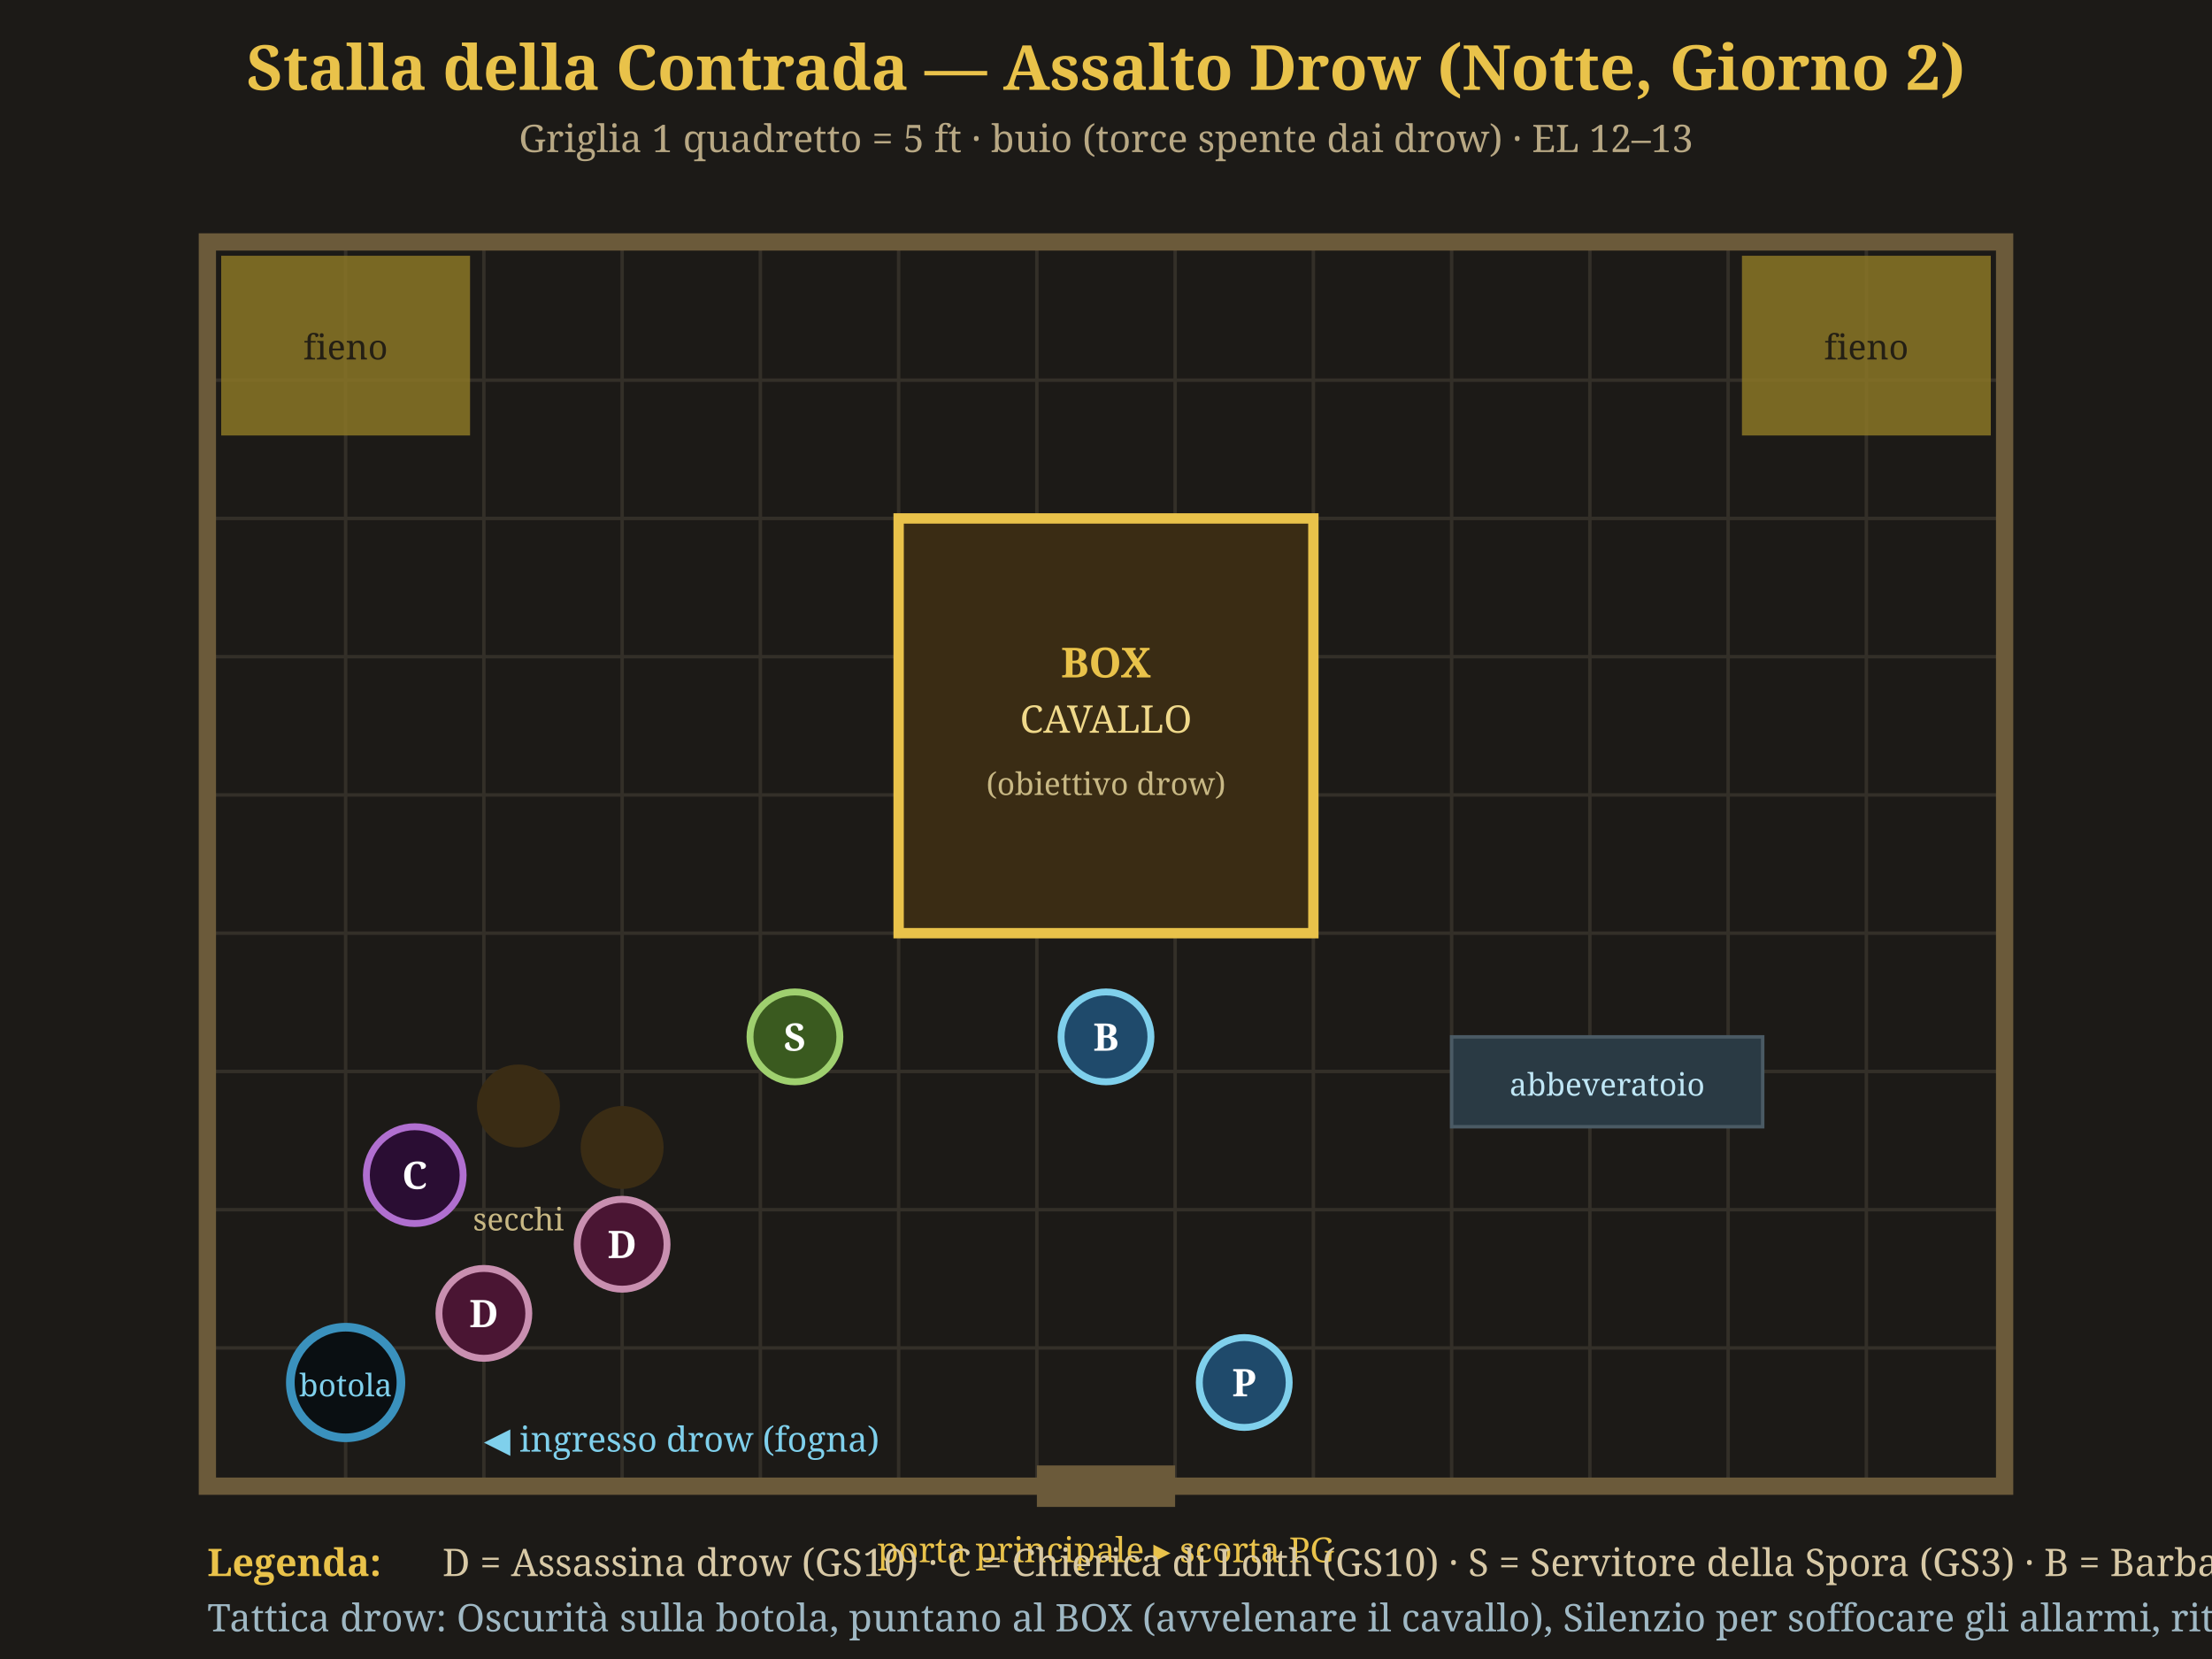
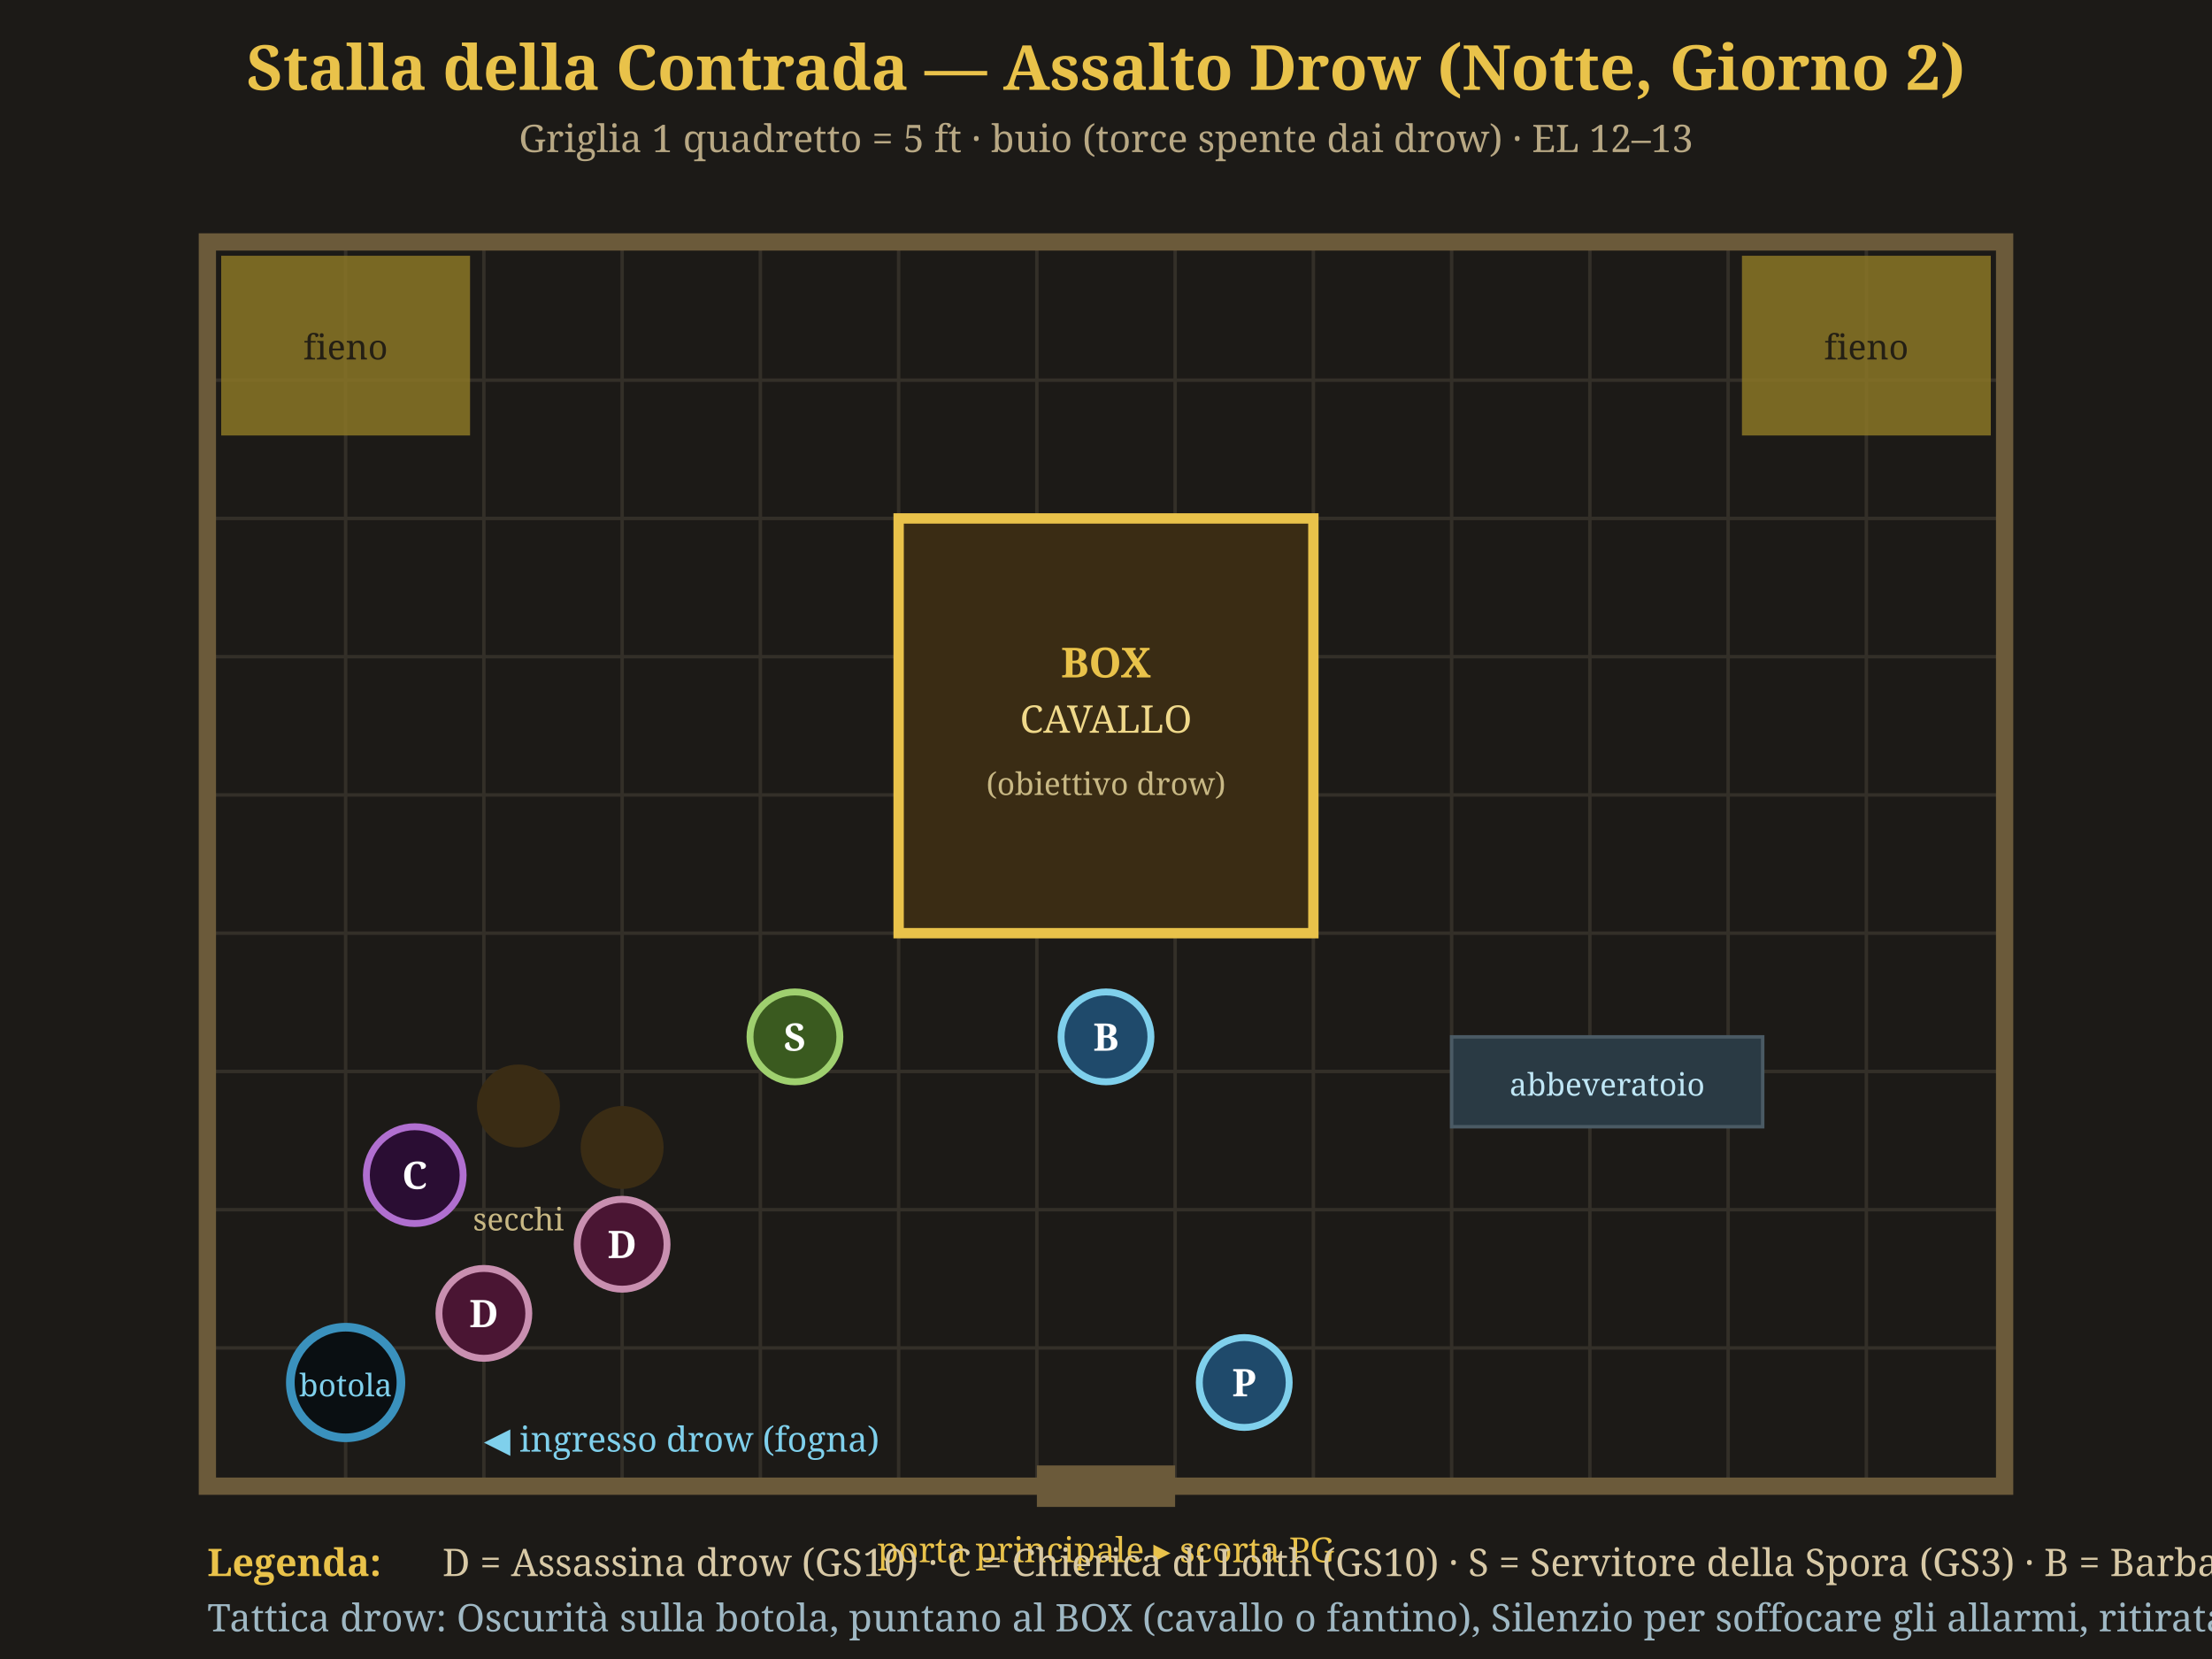
<svg xmlns="http://www.w3.org/2000/svg" viewBox="0 0 640 480" width="640" height="480" role="img" aria-label="Stalla della contrada — mappa tattica dell'assalto drow (Giorno 2, notte)">
  <rect width="640" height="480" fill="#1c1a17" />
  <text x="320" y="26" font-family="Georgia,serif" font-size="18" text-anchor="middle" font-weight="bold" fill="#e9c24a">Stalla della Contrada — Assalto Drow (Notte, Giorno 2)</text>
  <text x="320" y="44" font-family="Georgia,serif" font-size="11" text-anchor="middle" fill="#b8a884">Griglia 1 quadretto = 5 ft · buio (torce spente dai drow) · EL 12–13</text>
  <g stroke="#2e2a24" stroke-width="1">
    <g id="v" />
  </g>
  <g stroke="#332f28" stroke-width="1">
    <path d="M60 70 V430 M100 70 V430 M140 70 V430 M180 70 V430 M220 70 V430 M260 70 V430 M300 70 V430 M340 70 V430 M380 70 V430 M420 70 V430 M460 70 V430 M500 70 V430 M540 70 V430 M580 70 V430" />
    <path d="M60 70 H580 M60 110 H580 M60 150 H580 M60 190 H580 M60 230 H580 M60 270 H580 M60 310 H580 M60 350 H580 M60 390 H580 M60 430 H580" />
  </g>
  <rect x="60" y="70" width="520" height="360" fill="none" stroke="#6b5a3a" stroke-width="5" />
  <g fill="#8a7526" opacity="0.85">
    <rect x="64" y="74" width="72" height="52" />
    <rect x="504" y="74" width="72" height="52" />
  </g>
  <text x="100" y="104" font-family="Georgia,serif" font-size="10" fill="#241f14" text-anchor="middle">fieno</text>
  <text x="540" y="104" font-family="Georgia,serif" font-size="10" fill="#241f14" text-anchor="middle">fieno</text>
  <rect x="260" y="150" width="120" height="120" fill="#3a2c14" stroke="#e9c24a" stroke-width="3" />
  <text x="320" y="196" font-family="Georgia,serif" font-size="12" fill="#e9c24a" text-anchor="middle" font-weight="bold">BOX</text>
  <text x="320" y="212" font-family="Georgia,serif" font-size="11" fill="#f0d98a" text-anchor="middle">CAVALLO</text>
  <text x="320" y="230" font-family="Georgia,serif" font-size="9" fill="#c8b884" text-anchor="middle">(obiettivo drow)</text>
  <rect x="420" y="300" width="90" height="26" fill="#2a3a44" stroke="#4a5a64" />
  <text x="465" y="317" font-family="Georgia,serif" font-size="9" fill="#bfe6f5" text-anchor="middle">abbeveratoio</text>
  <g fill="#3a2c14">
    <circle cx="150" cy="320" r="12" />
    <circle cx="180" cy="332" r="12" />
  </g>
  <text x="150" y="356" font-family="Georgia,serif" font-size="9" fill="#c8b884" text-anchor="middle">secchi</text>
  <circle cx="100" cy="400" r="16" fill="#0a0f12" stroke="#3a91bd" stroke-width="2.5" />
  <text x="100" y="404" font-family="Georgia,serif" font-size="9" fill="#7fd0ec" text-anchor="middle">botola</text>
  <text x="140" y="420" font-family="Georgia,serif" font-size="10" fill="#7fd0ec">◀ ingresso drow (fogna)</text>
  <rect x="300" y="424" width="40" height="12" fill="#6b5a3a" />
  <text x="320" y="452" font-family="Georgia,serif" font-size="10" fill="#e9c24a" text-anchor="middle">porta principale ▸ scorta PG</text>
  <g font-family="Georgia,serif" font-size="11" font-weight="bold" text-anchor="middle">
    <circle cx="140" cy="380" r="13" fill="#4a1533" stroke="#c98fb0" stroke-width="2" />
    <text x="140" y="384" fill="#fff">D</text>
    <circle cx="180" cy="360" r="13" fill="#4a1533" stroke="#c98fb0" stroke-width="2" />
    <text x="180" y="364" fill="#fff">D</text>
    <circle cx="120" cy="340" r="14" fill="#2a0d33" stroke="#b06fd0" stroke-width="2" />
    <text x="120" y="344" fill="#fff">C</text>
    <circle cx="230" cy="300" r="13" fill="#3a5a1f" stroke="#9fd06f" stroke-width="2" />
    <text x="230" y="304" fill="#fff">S</text>
  </g>
  <g font-family="Georgia,serif" font-size="11" font-weight="bold" text-anchor="middle">
    <circle cx="320" cy="300" r="13" fill="#1f4a6b" stroke="#7fd0ec" stroke-width="2" />
    <text x="320" y="304" fill="#fff">B</text>
    <circle cx="360" cy="400" r="13" fill="#1f4a6b" stroke="#7fd0ec" stroke-width="2" />
    <text x="360" y="404" fill="#fff">P</text>
  </g>
  <g font-family="Georgia,serif" font-size="11" fill="#d8c9a6">
    <text x="60" y="456" font-weight="bold" fill="#e9c24a">Legenda:</text>
    <text x="128" y="456">D = Assassina drow (GS10) · C = Chierica di Lolth (GS10) · S = Servitore della Spora (GS3) · B = Barbaresco PG · P = scorta PG</text>
-     <text x="60" y="472" fill="#9fb8c4">Tattica drow: Oscurità sulla botola, puntano al BOX (avvelenare il cavallo), Silenzio per soffocare gli allarmi, ritirata in fogna se scoperti. Catturarne uno vivo = intel Fase 0 + −1 clock Sonjak.</text>
+     <text x="60" y="472" fill="#9fb8c4">Tattica drow: Oscurità sulla botola, puntano al BOX (cavallo o fantino), Silenzio per soffocare gli allarmi, ritirata in fogna se scoperti. Catturarne uno vivo = intel Fase 0 + −1 clock Sonjak.</text>
  </g>
</svg>
